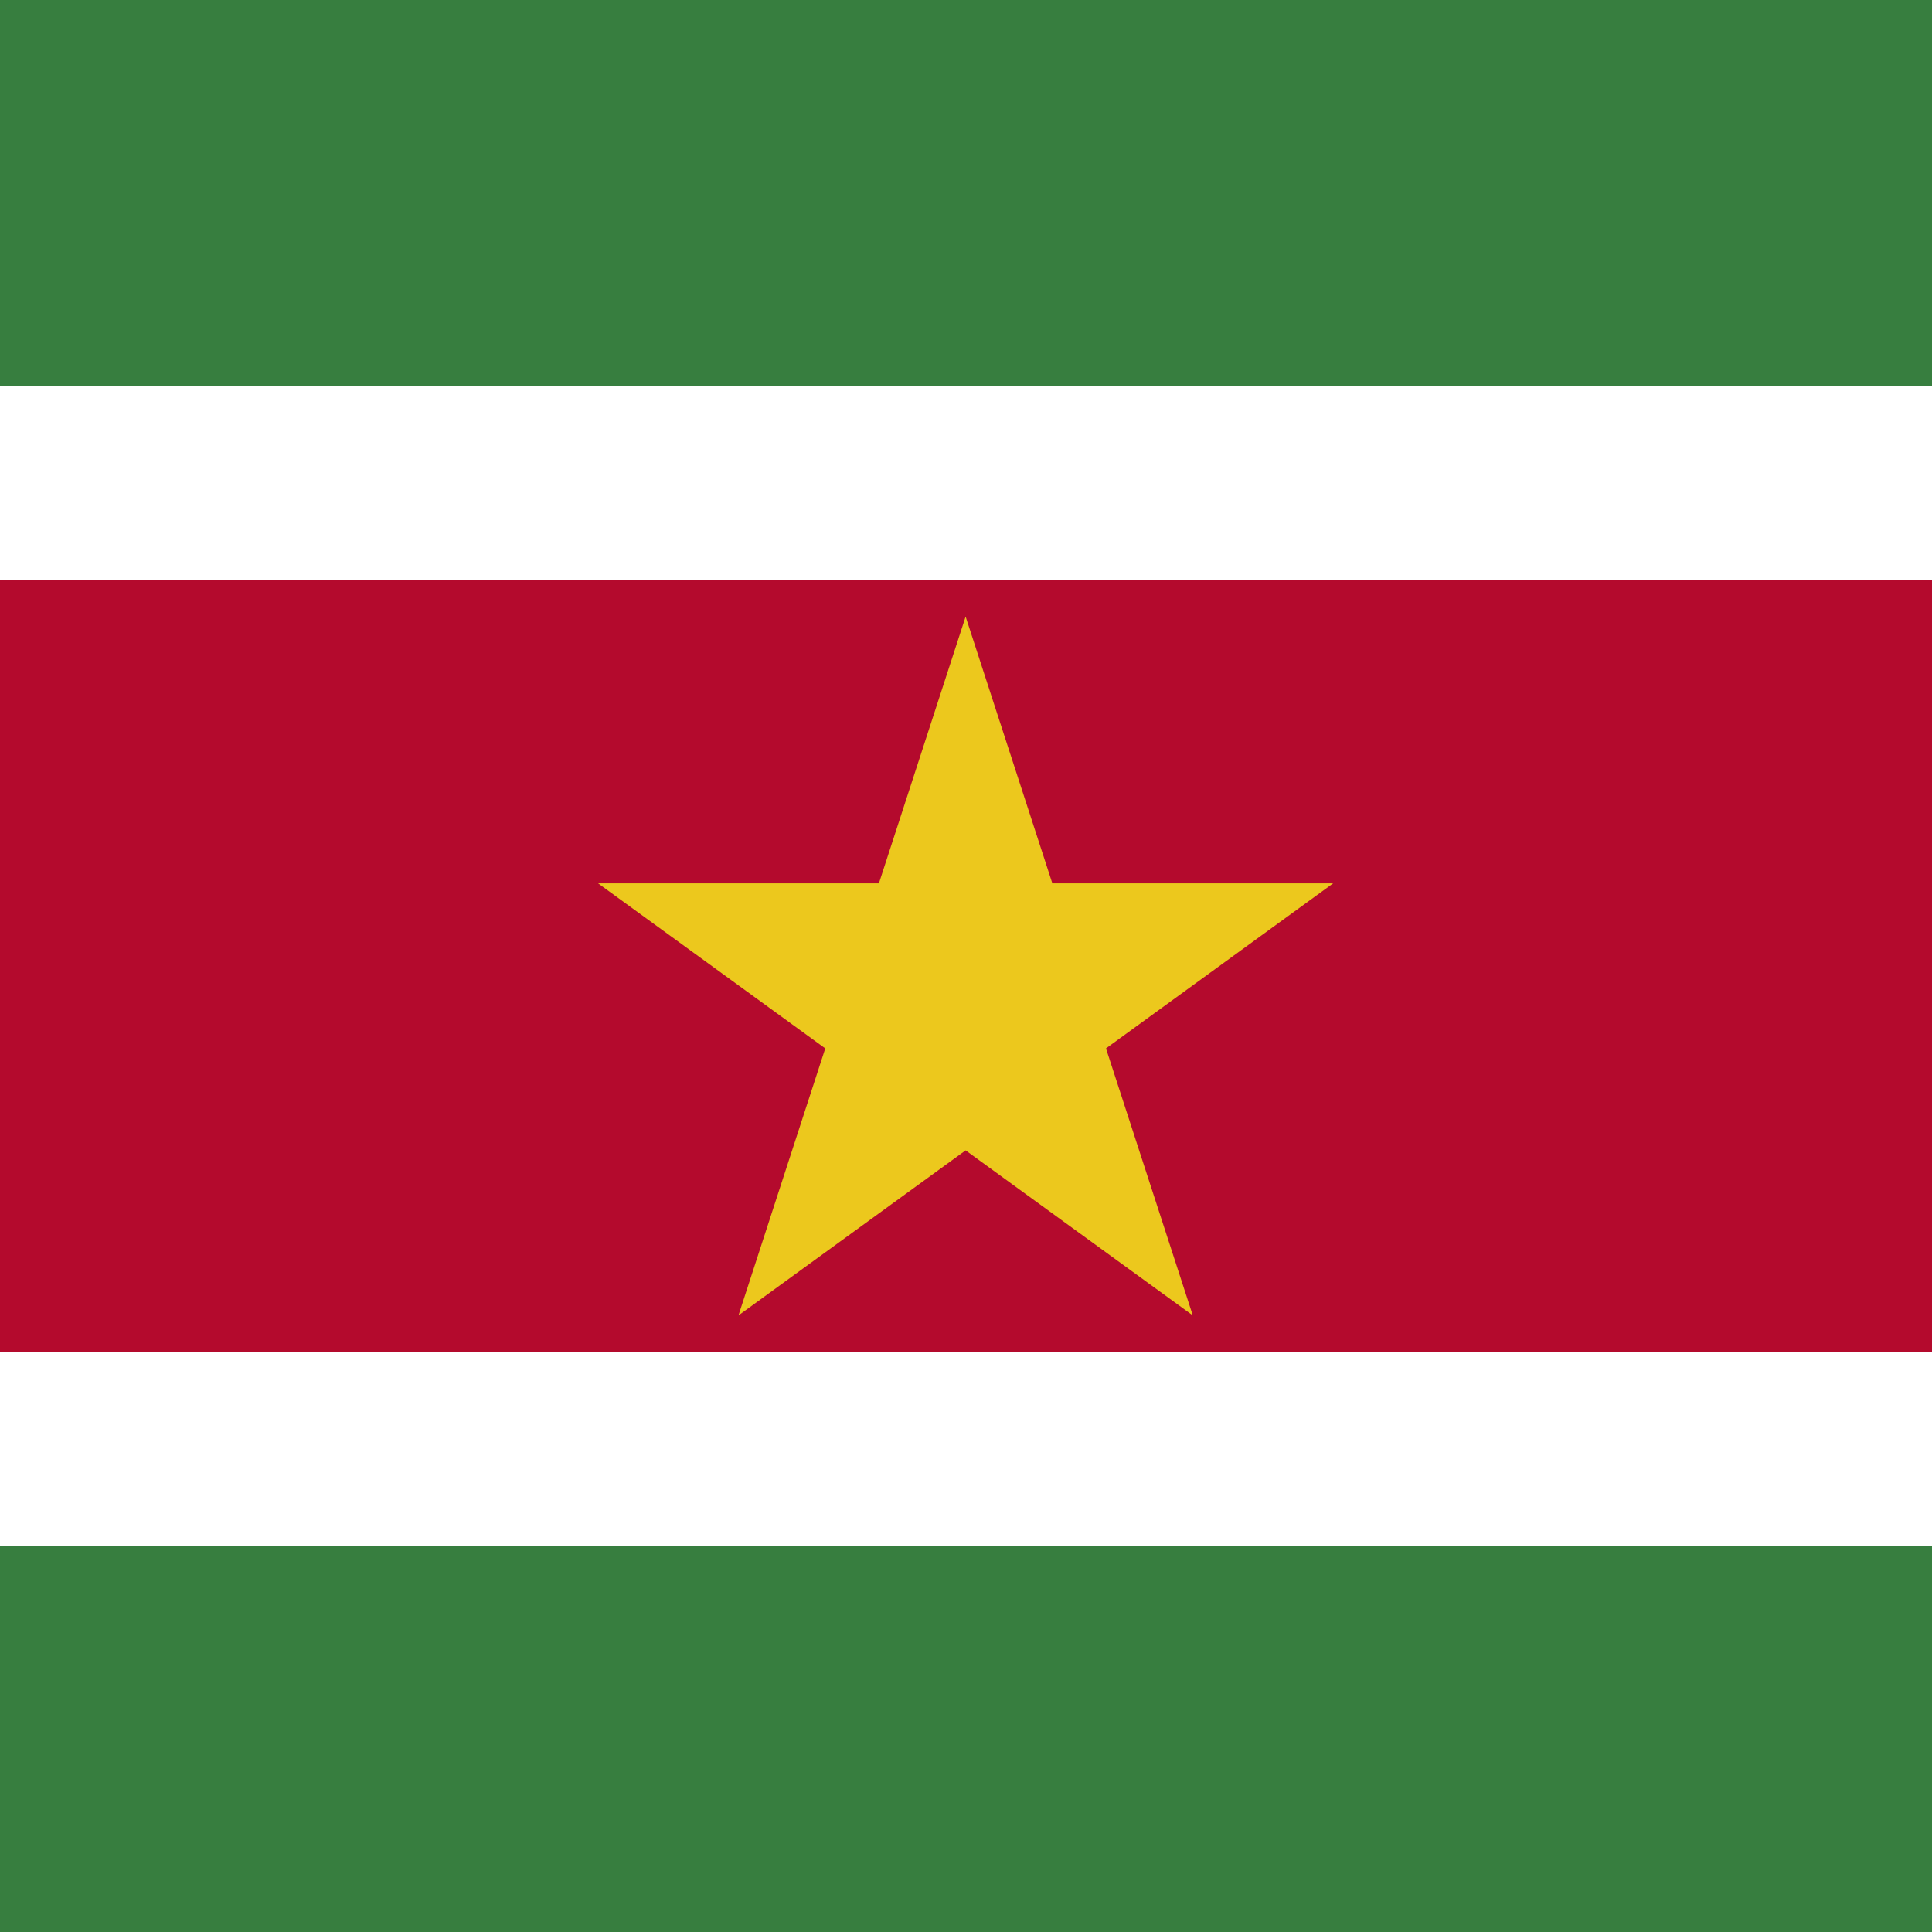
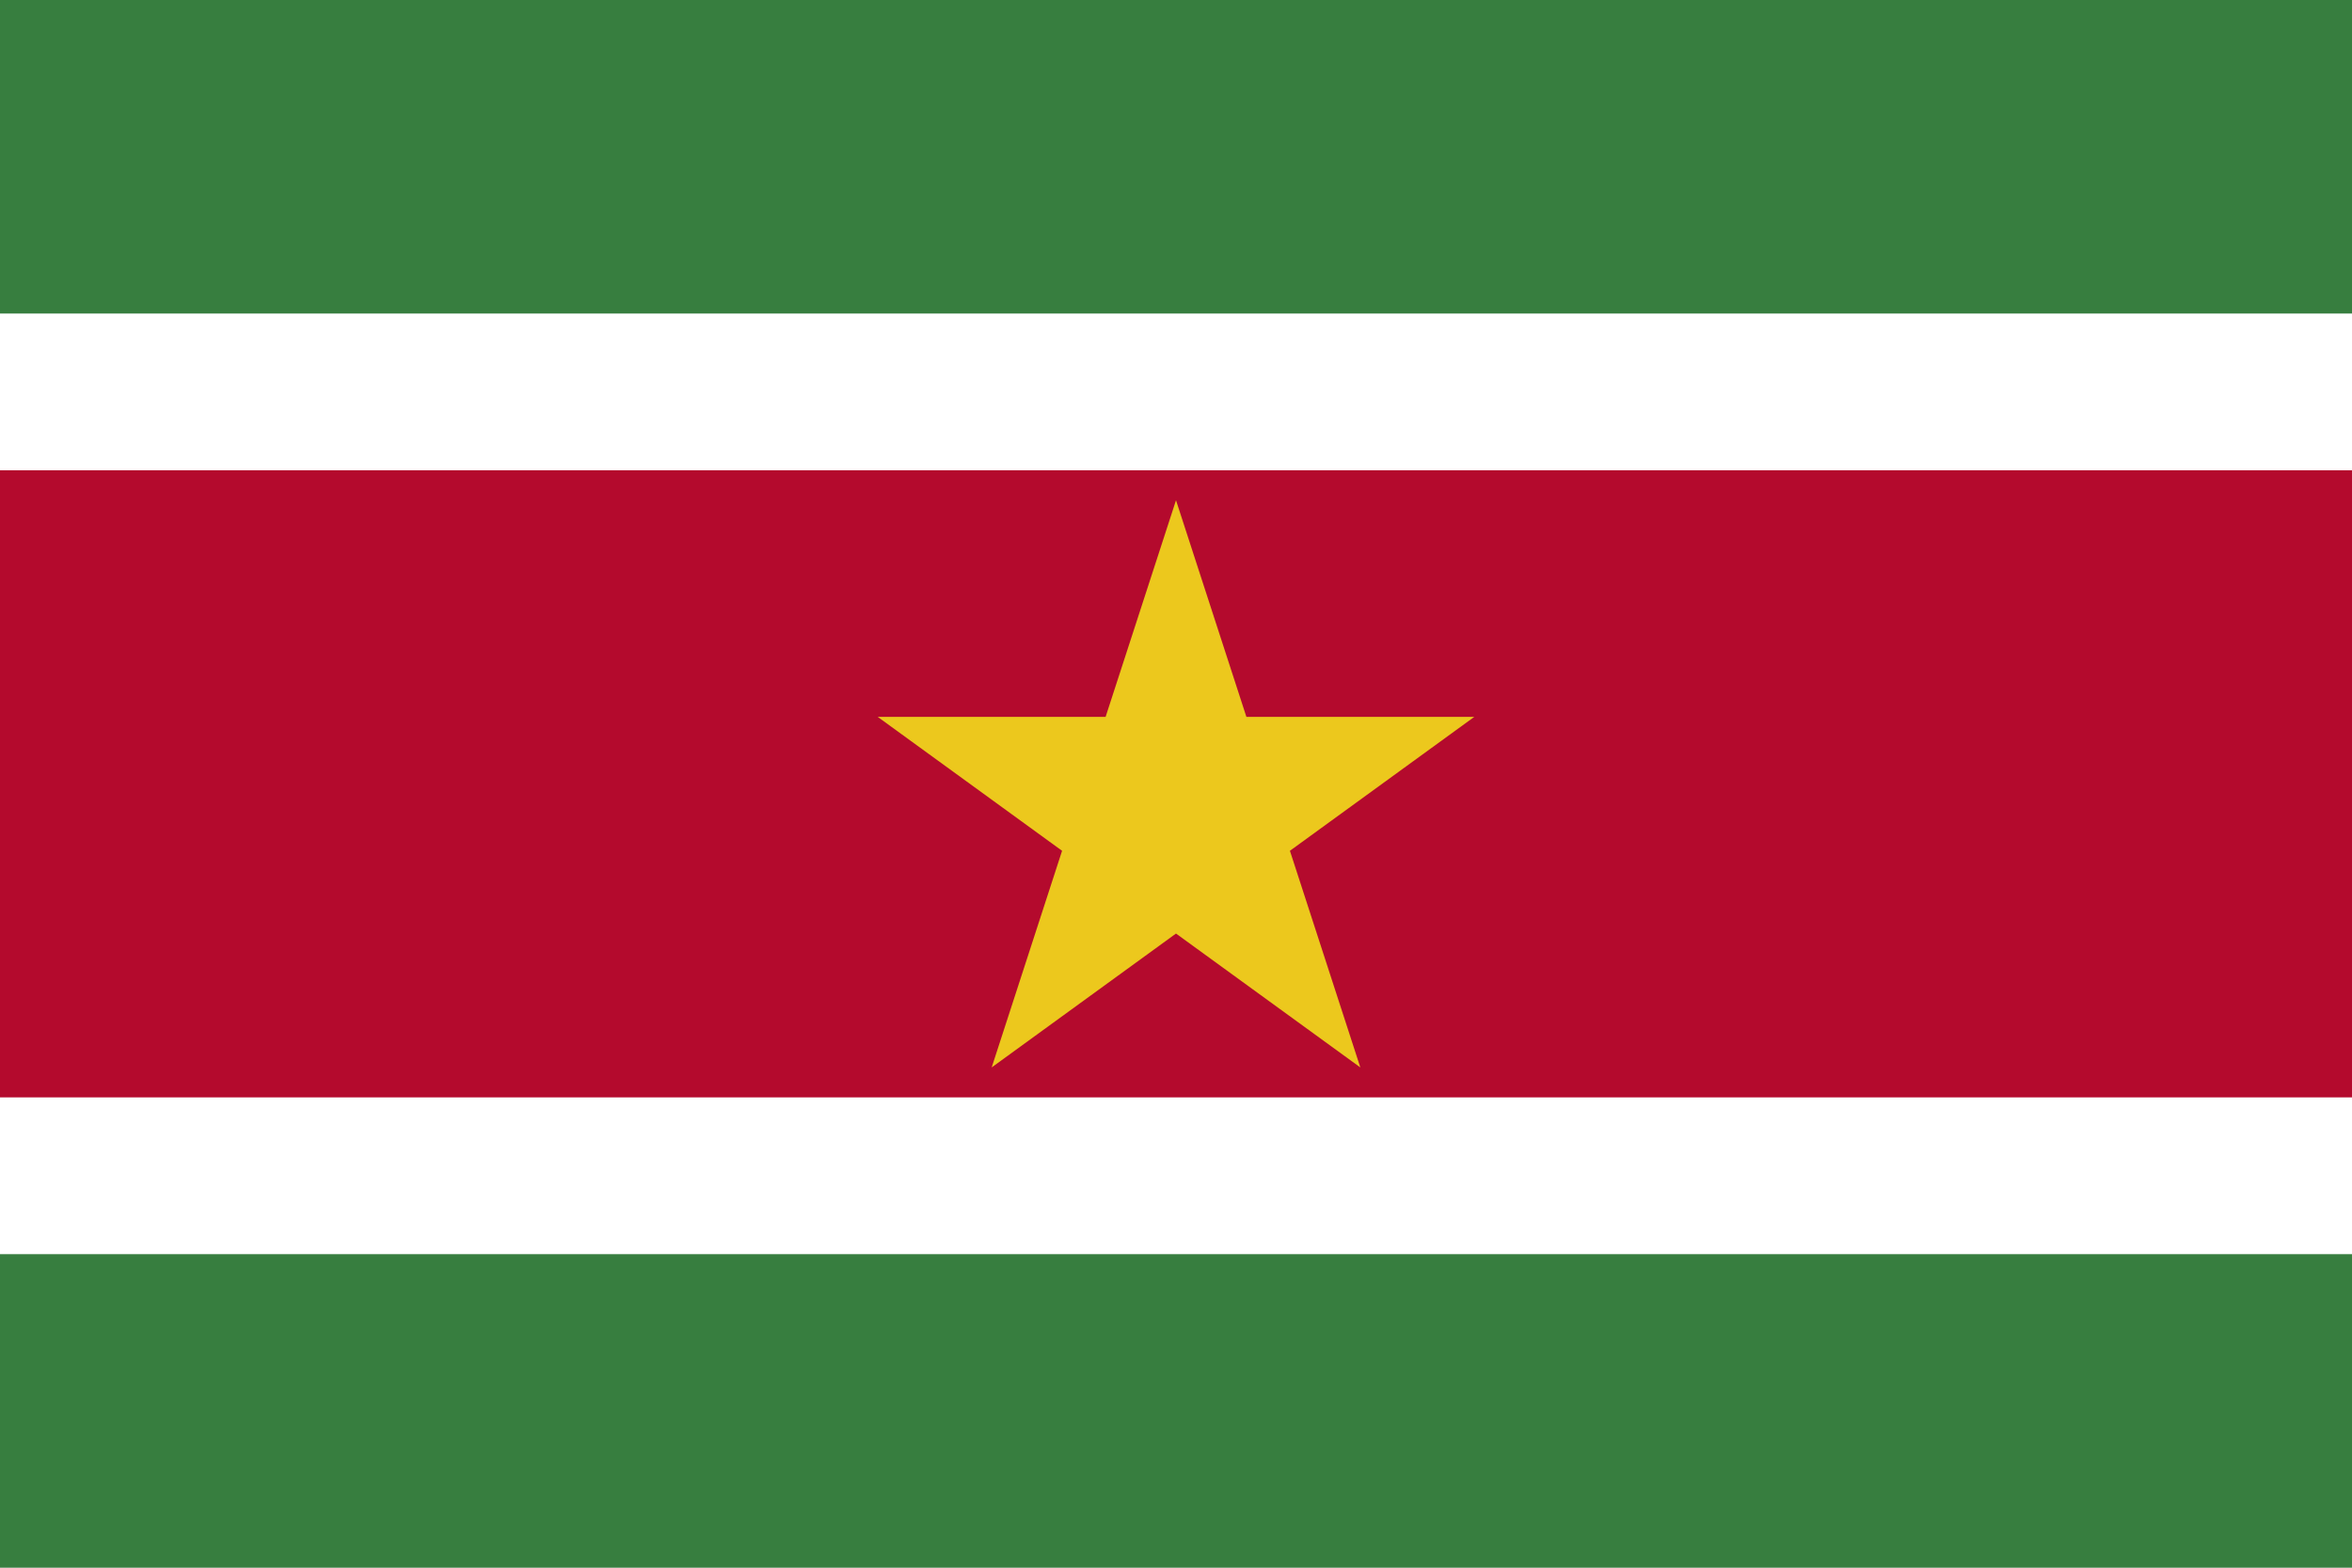
- <svg xmlns="http://www.w3.org/2000/svg" id="flag-icons-sr" viewBox="0 0 512 512">
-   <path fill="#377e3f" d="M0 0h512v512H0z" />
-   <path fill="#fff" d="M0 102.4h512v307.2H0z" />
-   <path fill="#b40a2d" d="M0 153.6h512v204.8H0z" />
-   <path fill="#ecc81d" d="m255.9 163.4 60.2 185.2-157.6-114.5h194.8L195.7 348.6z" />
+ <svg xmlns="http://www.w3.org/2000/svg" version="1.0" width="900" height="600">
+   <path fill="#377e3f" d="M0 0h900v600H0z" />
+   <path fill="#fff" d="M0 120h900v360H0z" />
+   <path fill="#b40a2d" d="M0 180h900v240H0z" />
+   <path d="m450 191.459 70.534 217.082-184.661-134.164h228.254L379.466 408.541z" fill="#ecc81d" />
</svg>
